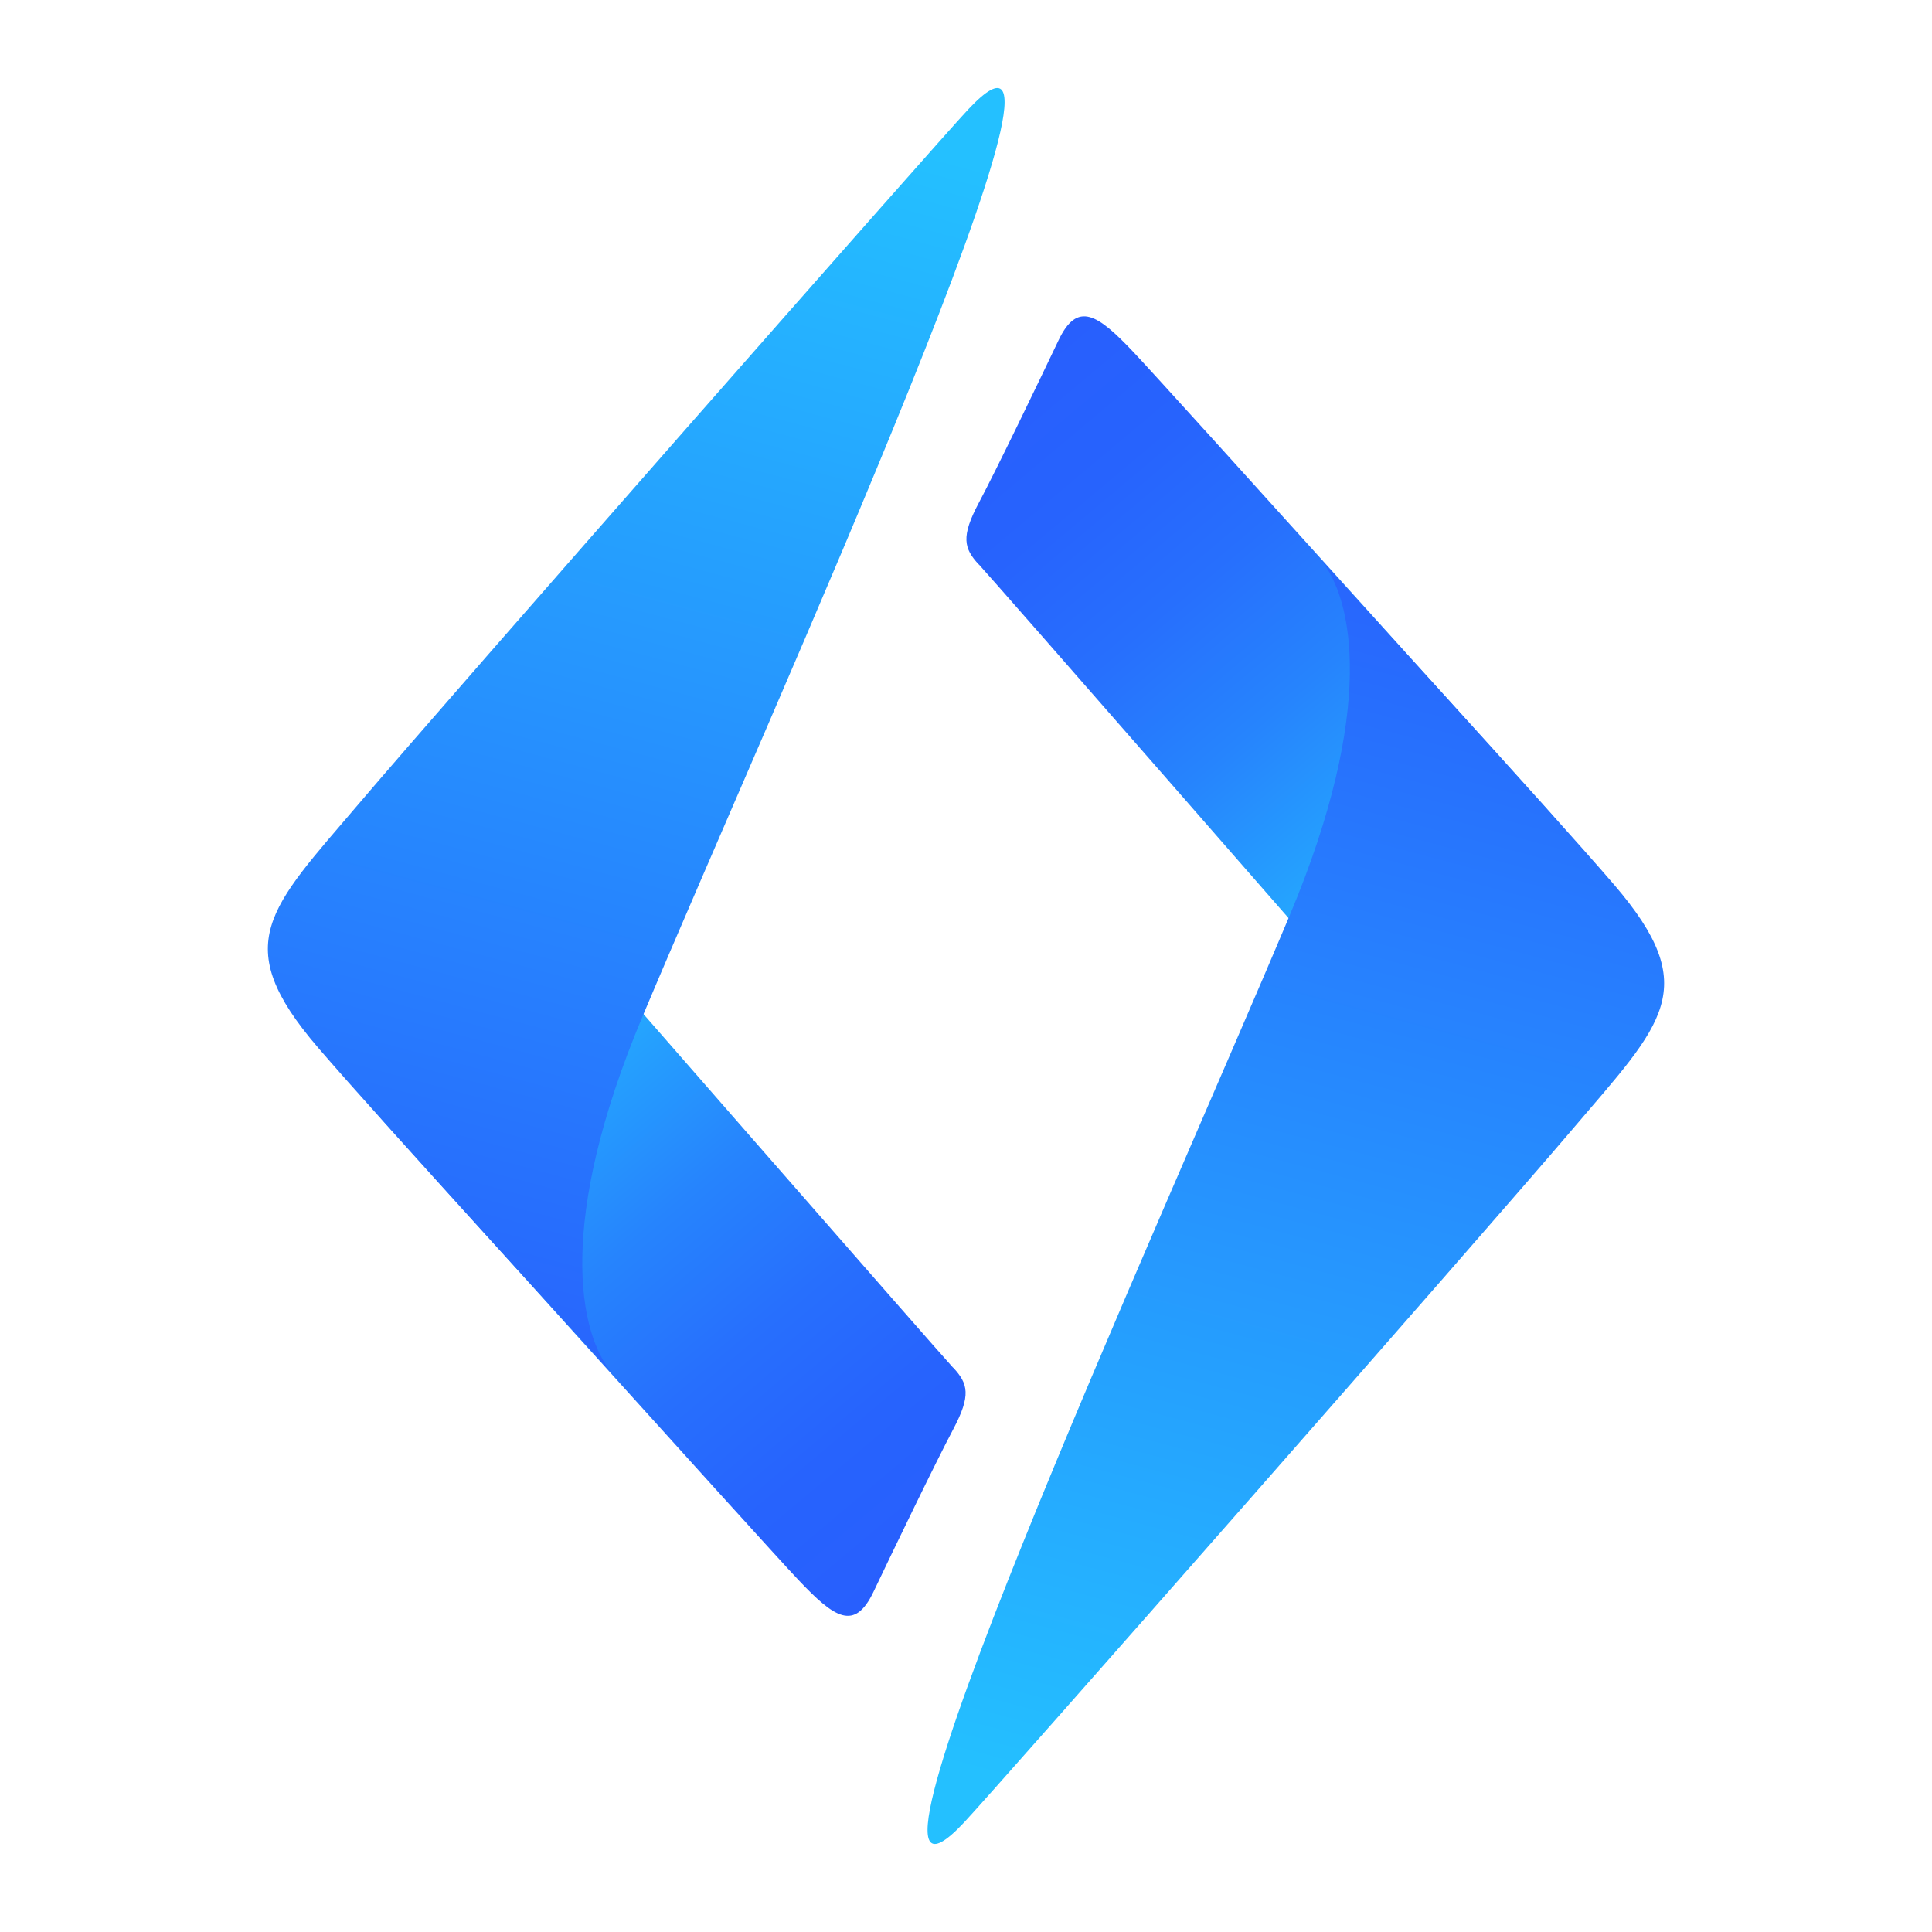
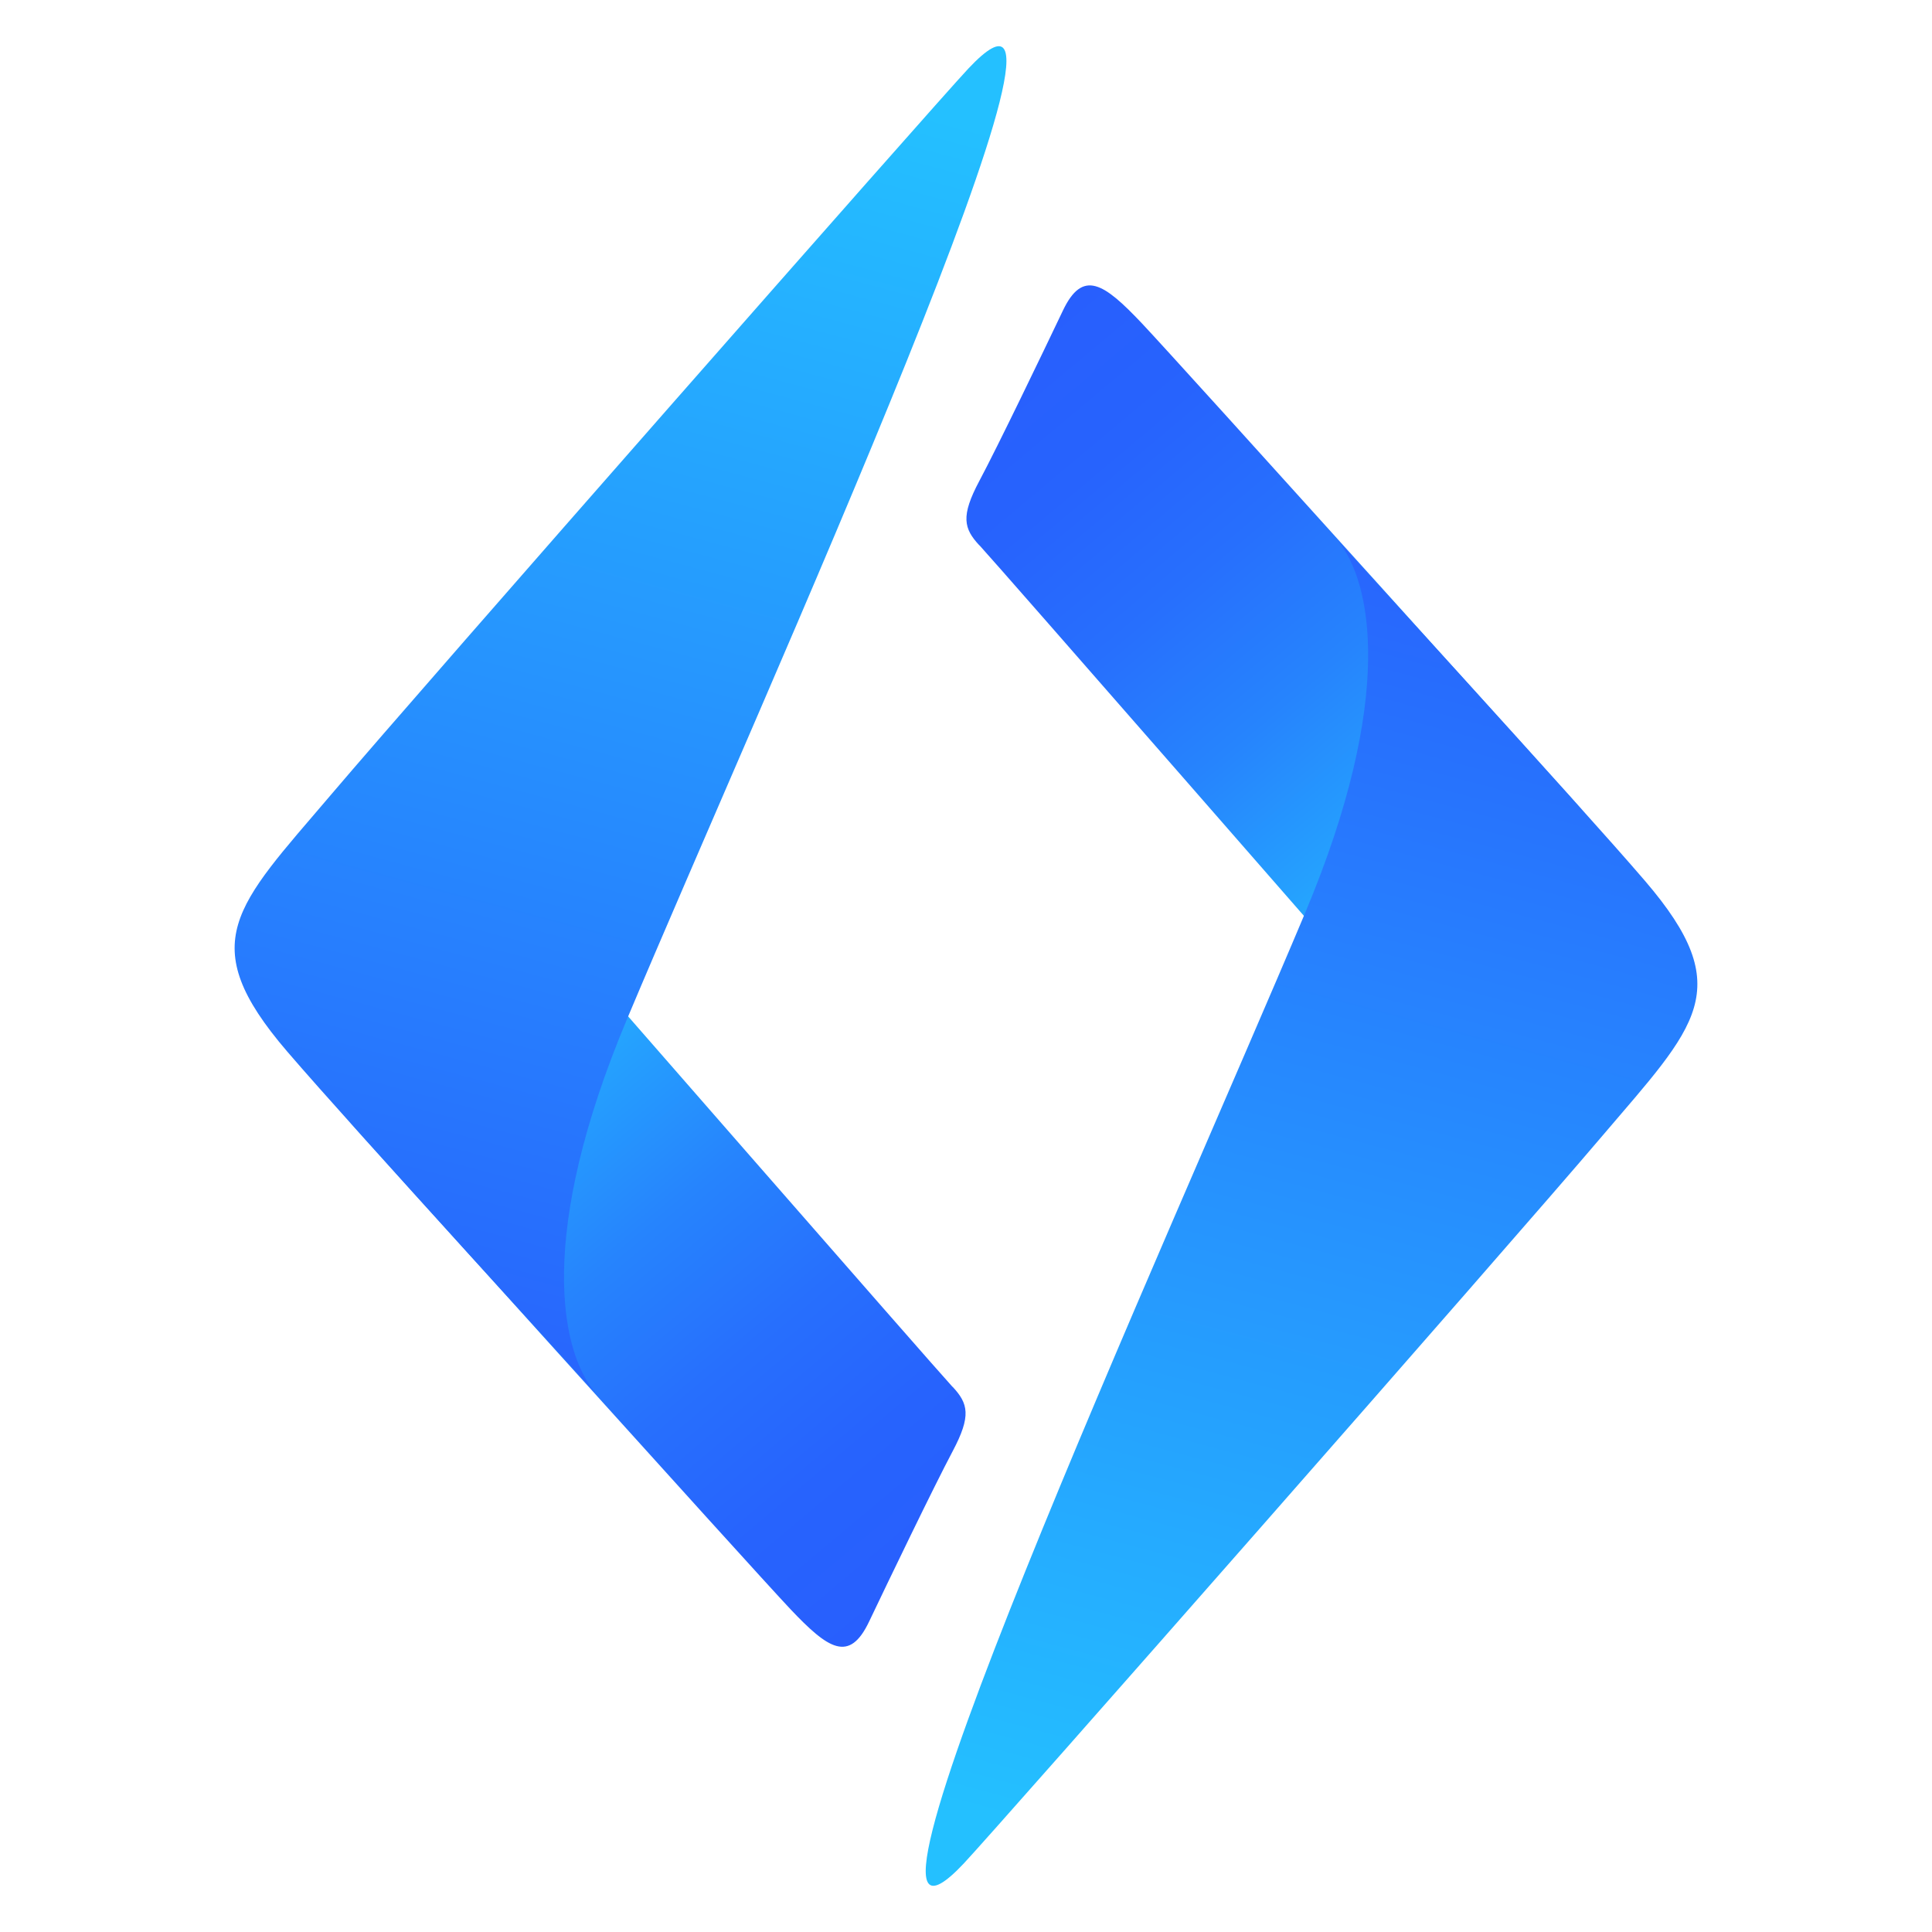
- <svg xmlns="http://www.w3.org/2000/svg" xmlns:xlink="http://www.w3.org/1999/xlink" id="Layer_2" data-name="Layer 2" viewBox="-183.02 -60.135 1320 1320">
+ <svg xmlns="http://www.w3.org/2000/svg" xmlns:xlink="http://www.w3.org/1999/xlink" id="Layer_2" data-name="Layer 2" viewBox="-153.02 -30.135 1260 1260">
  <defs>
    <style>
      .cls-1 {
        fill: url(#linear-gradient-4);
      }

      .cls-2 {
        fill: url(#linear-gradient-3);
      }

      .cls-3 {
        fill: url(#linear-gradient-2);
      }

      .cls-4 {
        fill: url(#linear-gradient);
      }
    </style>
    <linearGradient id="linear-gradient" x1="451.08" y1="607.3" x2="142.23" y2="975.36" gradientTransform="translate(0 1608.94) scale(1 -1)" gradientUnits="userSpaceOnUse">
      <stop offset="0" stop-color="#285ffd" />
      <stop offset=".2" stop-color="#2763fd" />
      <stop offset=".4" stop-color="#276ffd" />
      <stop offset=".61" stop-color="#2684fd" />
      <stop offset=".82" stop-color="#25a1fe" />
      <stop offset="1" stop-color="#24c0ff" />
    </linearGradient>
    <linearGradient id="linear-gradient-2" x1="92.15" y1="713.13" x2="329.36" y2="1598.25" gradientTransform="translate(0 1608.94) scale(1 -1)" gradientUnits="userSpaceOnUse">
      <stop offset="0" stop-color="#285ffd" />
      <stop offset="1" stop-color="#24c0ff" />
    </linearGradient>
    <linearGradient id="linear-gradient-3" x1="3154.23" y1="-443.1" x2="2845.39" y2="-75.04" gradientTransform="translate(3657.12 641.3) rotate(-180) scale(1 -1)" xlink:href="#linear-gradient" />
    <linearGradient id="linear-gradient-4" x1="2795.32" y1="-337.28" x2="3032.42" y2="547.74" gradientTransform="translate(3657.12 641.3) rotate(-180) scale(1 -1)" gradientUnits="userSpaceOnUse">
      <stop offset="0" stop-color="#285ffd" />
      <stop offset="1" stop-color="#24c0ff" />
    </linearGradient>
  </defs>
  <g id="logo">
    <g id="icon">
      <g id="left">
        <path class="cls-4" d="M468.28,874.32c10.1,10.9,12.3,18.8,0,42s-41.3,83.4-54.4,110.9c-13,27.5-26.8,18.1-51.5-8S75.68,702.22,75.68,702.22l133-124.4s249.3,285.6,259.5,296.5h.1Z" />
        <path class="cls-3" d="M234.88,877.92s-157.2-171.7-200.7-222.4c-61-71.1-33.4-94.4,28.2-166.8C123.98,416.22,456.58,37.92,478.48,14.62c101.5-108-134.8,411-222.5,619.7-59.2,140.9-43.5,216.7-21,243.5h-.1v.1Z" />
      </g>
      <g id="right">
        <path class="cls-2" d="M485.68,325.52c-10.1-10.9-12.3-18.9,0-42s41.3-83.4,54.4-110.9c13-27.5,26.8-18.1,51.5,8s286.7,317,286.7,317l-133,124.4s-249.3-285.6-259.5-296.5h-.1Z" />
        <path class="cls-1" d="M719.08,321.92s157.2,171.7,200.7,222.4c61,71.1,33.4,94.4-28.2,166.8-61.6,72.5-394.2,450.8-416,474-101.5,108,134.8-411,222.5-619.7,59.2-140.9,43.5-216.7,21-243.5h0Z" />
      </g>
    </g>
  </g>
</svg>
